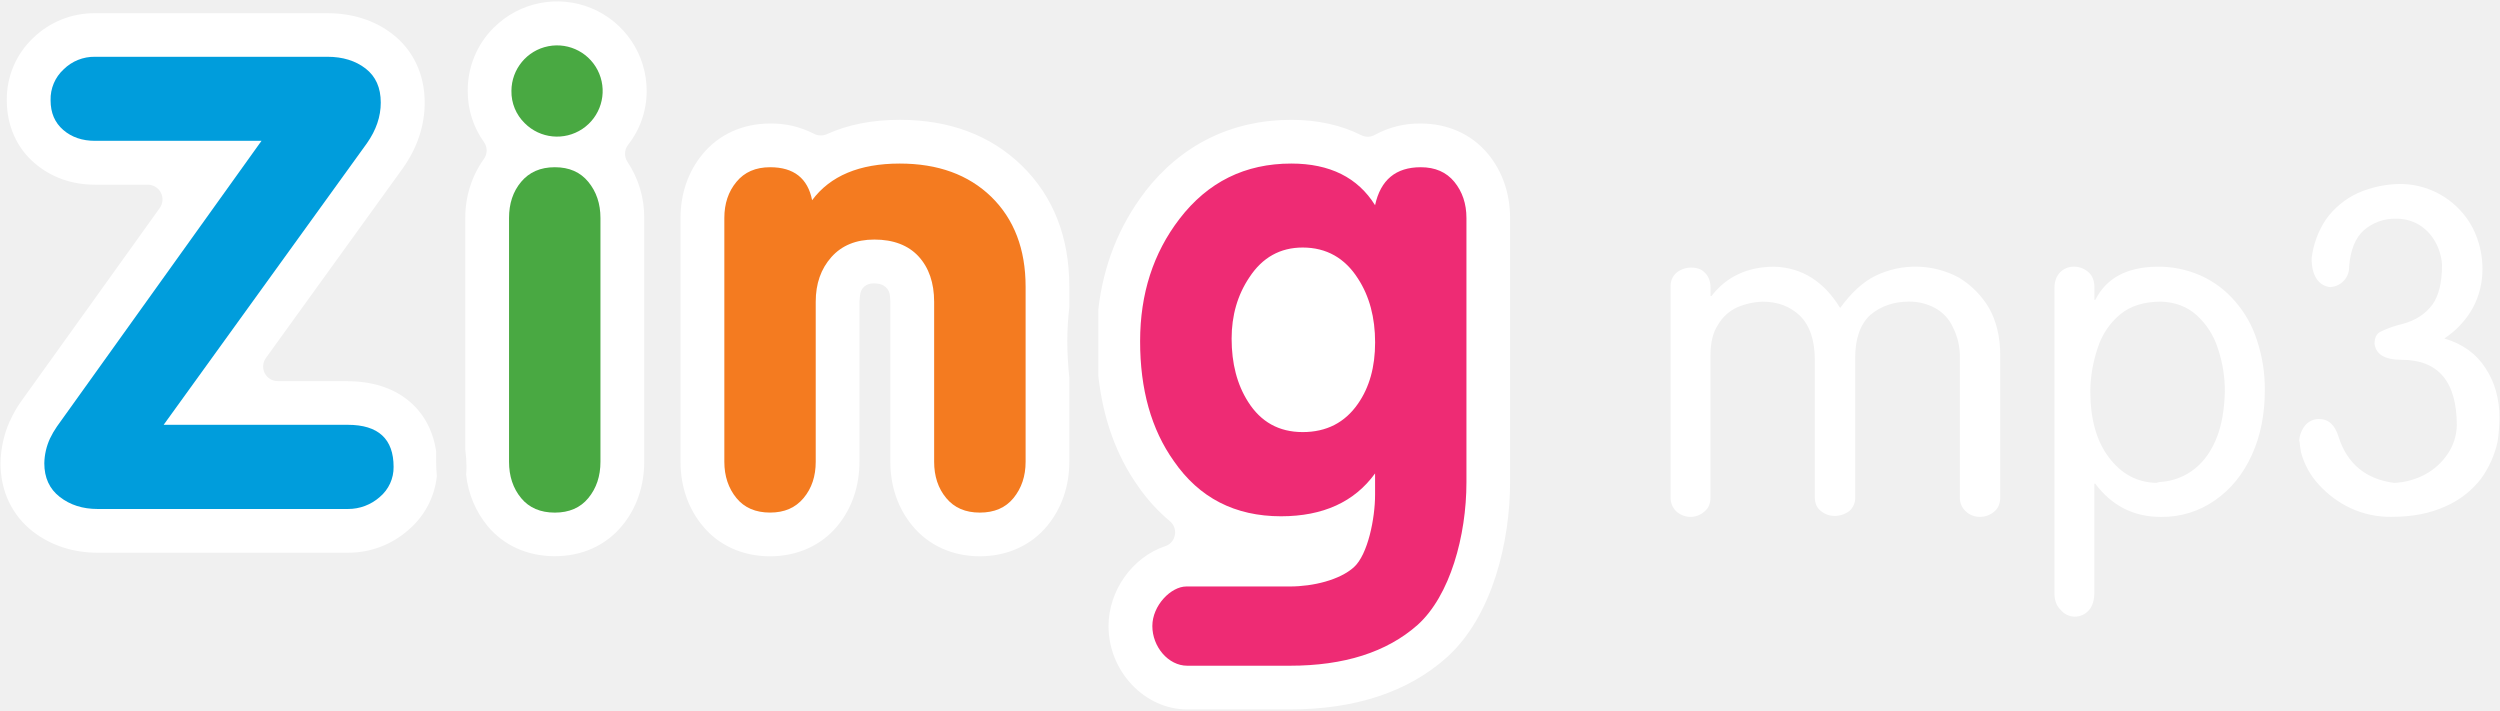
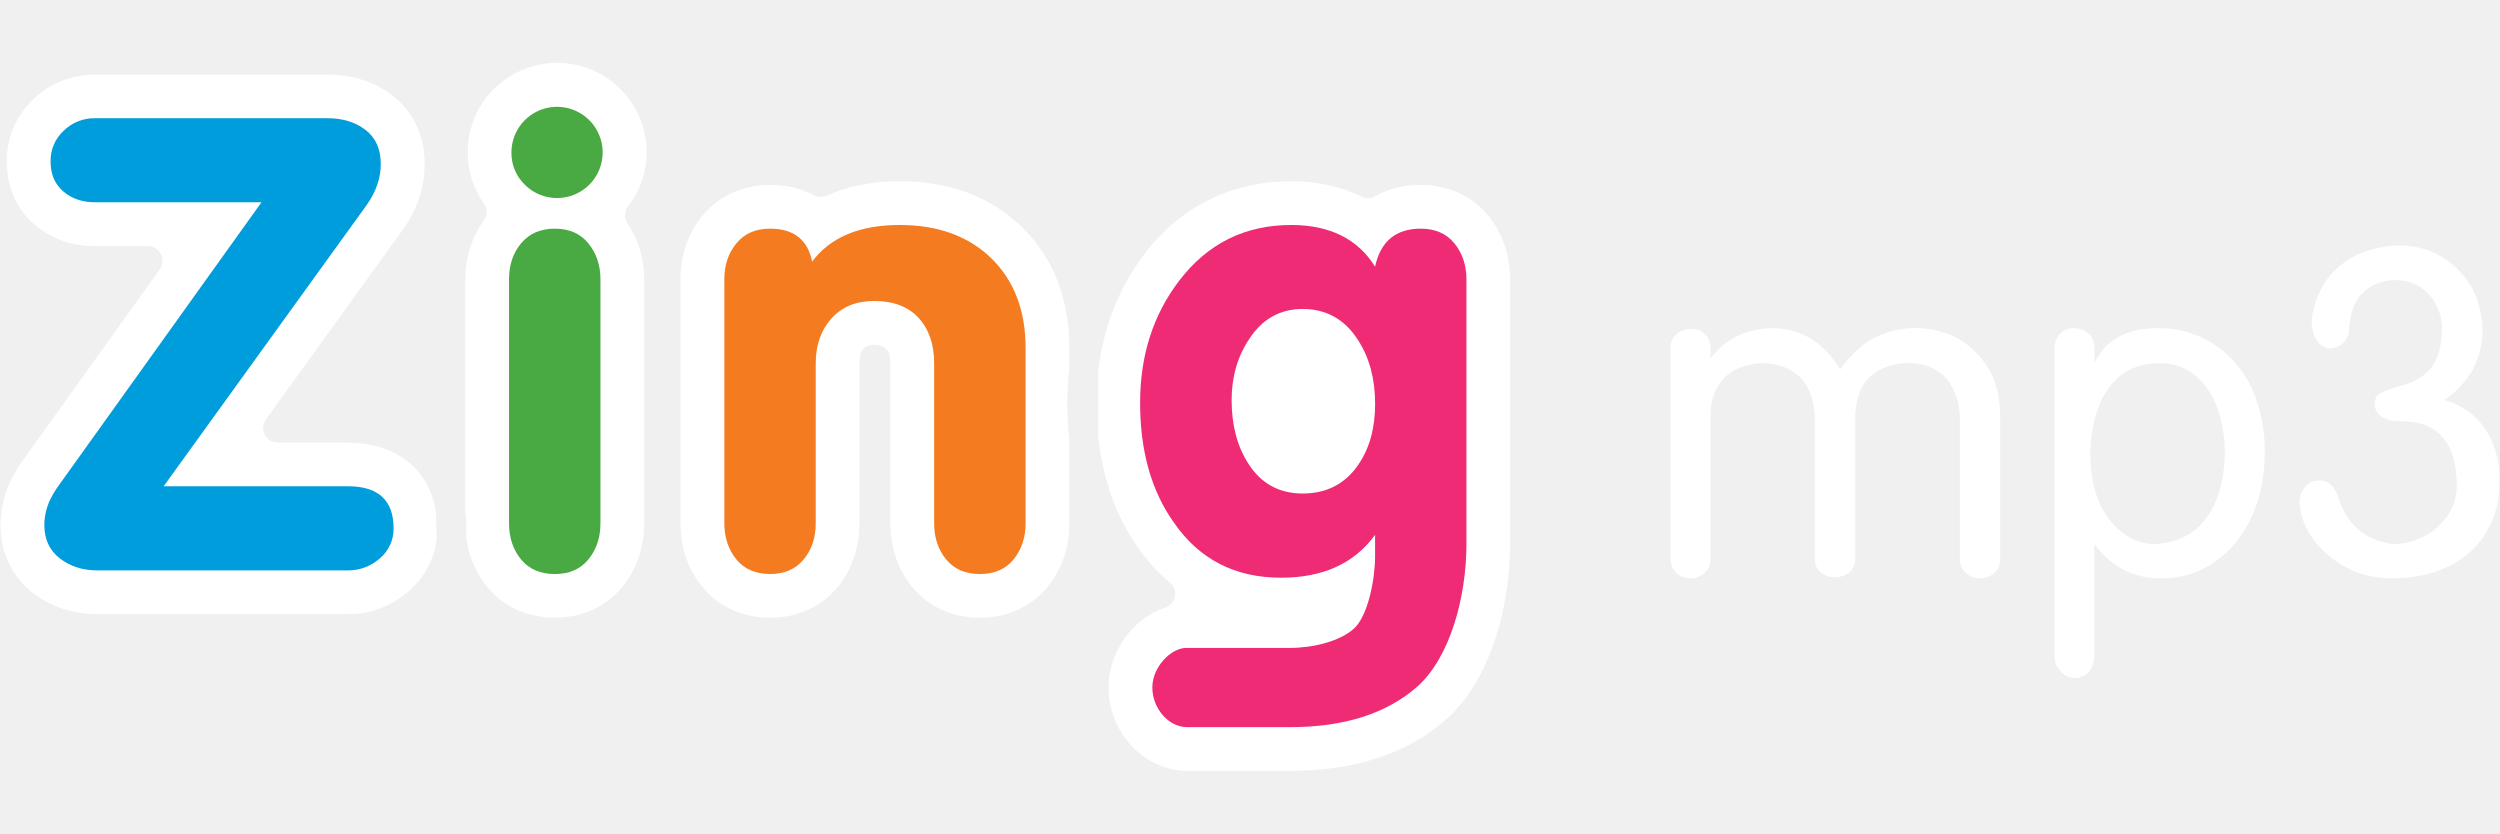
- <svg xmlns="http://www.w3.org/2000/svg" width="936" height="266" viewBox="0 0 936 266">
+ <svg xmlns="http://www.w3.org/2000/svg" width="120" height="40" viewBox="0 0 936 266">
  <g fill="none" fillRule="evenodd">
    <g>
      <g>
        <path fill="#FFF" d="M174.522 177.753c.745 7.003 3.508 13.638 7.952 19.101 6.056 7.35 15.006 11.39 25.243 11.39 10.237 0 19.102-4.04 25.18-11.39 5.412-6.523 8.298-14.856 8.298-23.99v-91.26c.064-7.46-2.115-14.768-6.254-20.976-1.302-1.944-1.228-4.5.184-6.367 4.55-5.769 7.013-12.907 6.99-20.254-.012-13.544-8.176-25.75-20.69-30.932-12.514-5.183-26.918-2.323-36.503 7.247h-.035c-6.309 6.26-9.828 14.798-9.764 23.685-.058 6.897 2.08 13.634 6.106 19.235 1.333 1.9 1.3 4.44-.085 6.304-4.57 6.448-6.997 14.17-6.94 22.072v86.754c.288 2.137.439 4.29.452 6.445 0 .99-.063 2.002-.134 2.964M382.543 61.986c-11.687-11.368-27.075-17.127-45.696-17.127-10.259 0-19.47 1.818-27.28 5.377-1.551.69-3.333.63-4.833-.163-5.069-2.604-10.701-3.919-16.4-3.827-10.215 0-19.15 4.046-25.264 11.44-5.419 6.536-8.277 14.792-8.277 23.946v91.26c0 9.148 2.83 17.418 8.292 24.005 6.02 7.343 15.034 11.382 25.214 11.382 10.181 0 19.201-4.04 25.279-11.425 5.37-6.544 8.2-14.814 8.2-23.961V113l.198-2.263c.183-2.957 2.398-4.754 5.37-4.641l.778.05c2.83.155 4.952 2.001 5.1 4.81l.12 2.044v59.886c0 9.133 2.83 17.417 8.264 23.961 6.07 7.386 15.041 11.425 25.236 11.425s19.173-4.04 25.229-11.382c5.426-6.587 8.277-14.857 8.277-24.004V141.34c-.488-4.519-.74-9.06-.757-13.604.019-4.225.271-8.446.757-12.642v-7.747c0-18.634-6.013-33.88-17.807-45.362M438.031 195.142c1.223 1.04 1.93 2.562 1.939 4.167.003.346-.037.69-.12 1.026-.315 1.953-1.707 3.561-3.595 4.153-12.31 4.11-21.224 16.674-21.224 29.917 0 16.937 13.513 31.206 29.473 31.206H482.9c24.479 0 44.239-6.53 58.72-19.434 17.518-15.74 23.75-44.166 23.75-65.573V81.632c0-9.119-2.829-17.41-8.234-23.96-6.07-7.373-15.02-11.426-25.23-11.426-5.989-.094-11.9 1.369-17.156 4.244-1.572.901-3.494.946-5.108.12-7.527-3.784-16.364-5.744-26.219-5.744-22.2 0-41.197 9.339-54.83 27.032v.056c-9.678 12.678-15.487 27.386-17.369 43.798v25.122c1.783 15.79 6.665 29.614 14.858 41.152 3.367 4.897 7.388 9.313 11.949 13.123M130.226 142.685H103.95c-2.043.005-3.915-1.142-4.839-2.964-.925-1.817-.764-3.998.418-5.66 0 0 51.32-71.098 51.285-71.063 5.434-7.683 8.193-15.967 8.193-24.605 0-10.555-4.323-19.674-12.112-25.666-6.601-5.115-14.985-7.783-24.267-7.783H35.544c-8.593-.067-16.87 3.235-23.057 9.198-6.456 6.071-10.063 14.576-9.94 23.438 0 9.465 3.743 17.89 10.556 23.621 6.112 5.228 13.895 7.952 22.44 7.952h19.853c2.043.023 3.905 1.173 4.84 2.99.934 1.817.787 4.001-.383 5.676 0 0-52 72.556-51.979 72.506-1.59 2.247-2.96 4.642-4.089 7.153l-.156.268c-2.19 4.956-3.36 10.302-3.438 15.72 0 10.435 4.323 19.504 12.197 25.602 6.686 5.15 15.013 7.875 24.146 7.875h93.692c8.372.042 16.465-3.009 22.725-8.568 5.996-5.108 9.796-12.328 10.612-20.162-.183-1.758-.275-3.524-.276-5.292v-4.011c-2.42-16.08-14.815-26.176-33.06-26.176" transform="translate(-83 -56) translate(83 56)" />
        <path fill="#EE2B74" d="M444.519 249.248c-7.132 0-13.082-7.124-13.082-14.857 0-7.732 6.997-14.814 12.735-14.814H482.9c8.737 0 18.677-2.433 23.976-7.194 5.3-4.762 7.952-18.444 7.952-27.067v-8.072c-7.735 10.682-19.46 16.033-35.176 16.052-17.276 0-30.667-6.89-40.17-20.672-8.434-11.857-12.641-26.822-12.622-44.894 0-17.73 4.92-32.996 14.758-45.8 10.598-13.8 24.545-20.698 41.84-20.693 14.398 0 24.897 5.213 31.37 15.599 2.052-9.48 7.757-14.222 17.114-14.227 5.384 0 9.6 1.84 12.58 5.497 2.978 3.657 4.513 8.164 4.513 13.526v98.972c0 19.943-6.113 42.397-18.267 53.349-11.603 10.272-27.592 15.295-47.868 15.295h-38.381zm70.323-121.044c0-9.303-2.122-17.312-6.416-23.905-4.896-7.697-11.822-11.623-20.701-11.623-8.384 0-15.077 3.692-19.958 11.156-4.436 6.6-6.65 14.283-6.65 22.95 0 9.295 2.037 17.176 6.176 23.67 4.768 7.547 11.579 11.32 20.432 11.32 8.879 0 15.805-3.537 20.7-10.612 4.28-6.133 6.417-13.774 6.417-22.956z" transform="translate(-83 -56) translate(83 56)" />
        <path fill="#F47B20" d="M271.192 172.893v-91.26c0-5.391 1.507-9.9 4.521-13.527 3-3.658 7.195-5.497 12.622-5.497 8.872 0 14.107 4.153 15.72 12.352 6.778-9.119 17.722-13.724 32.799-13.724 14.286 0 25.71 4.145 34.27 12.437 8.547 8.354 12.862 19.582 12.862 33.674v65.545c0 5.412-1.542 9.904-4.535 13.576-2.992 3.671-7.209 5.447-12.607 5.447s-9.558-1.797-12.586-5.447c-3.028-3.65-4.514-8.192-4.514-13.576v-59.9c0-7.074-1.98-12.797-5.822-16.978-3.842-4.181-9.431-6.325-16.577-6.325-6.827 0-12.21 2.207-16.095 6.586-3.884 4.38-5.844 9.905-5.844 16.71v59.9c0 5.384-1.471 9.904-4.535 13.576-3.063 3.671-7.195 5.447-12.572 5.447-5.377 0-9.607-1.797-12.586-5.447-2.978-3.65-4.52-8.192-4.52-13.576" transform="translate(-83 -56) translate(83 56)" />
        <path fill="#49A942" d="M190.582 172.893v-91.26c0-5.391 1.478-9.905 4.514-13.527 3.035-3.622 7.188-5.497 12.621-5.497 5.433 0 9.565 1.846 12.558 5.497 2.992 3.65 4.535 8.136 4.535 13.526v91.26c0 5.378-1.512 9.903-4.535 13.577-2.993 3.65-7.202 5.454-12.558 5.454s-9.615-1.804-12.621-5.454c-3.007-3.65-4.514-8.2-4.514-13.576m.898-138.879c.028-8.143 5.8-15.134 13.792-16.701 7.99-1.568 15.977 2.725 19.078 10.254 3.102 7.53.456 16.2-6.321 20.716-6.777 4.515-15.8 3.618-21.554-2.143-3.271-3.177-5.08-7.567-4.995-12.126" transform="translate(-83 -56) translate(83 56)" />
        <path fill="#009DDC" d="M61.275 159.048h68.951c11.426 0 17.136 5.306 17.136 15.74.062 4.342-1.832 8.48-5.158 11.27-3.287 2.926-7.541 4.531-11.942 4.507h-93.72c-5.57 0-10.287-1.502-14.15-4.506-3.891-3.021-5.802-7.23-5.802-12.607.061-3.203.784-6.358 2.123-9.268.75-1.572 1.625-3.082 2.618-4.513L97.909 52.726H35.544c-4.712 0-8.688-1.33-11.857-4.068-3.17-2.738-4.748-6.402-4.748-11.128-.121-4.381 1.662-8.6 4.889-11.567 3.115-3.077 7.337-4.773 11.716-4.704h87.084c5.66 0 10.492 1.478 14.27 4.414 3.778 2.936 5.66 7.16 5.66 12.734 0 5.242-1.712 10.265-5.158 15.19L61.275 159.047z" transform="translate(-83 -56) translate(83 56)" />
        <path fill="#FFF" fillRule="nonzero" d="M625.472 107.242c-.076-1.947.724-3.826 2.179-5.122 1.569-1.268 3.53-1.95 5.546-1.931 2.236 0 3.941.643 5.115 1.93 1.415 1.345 2.123 3.276 2.123 5.795v2.936h.332c5.66-7.33 13.525-10.994 23.595-10.994 10.291.335 18.489 5.483 24.592 15.444 4.198-5.759 8.591-9.768 13.18-12.027 9.94-4.82 21.59-4.57 31.314.672 4.67 2.834 8.561 6.788 11.32 11.503 2.744 4.98 4.117 10.829 4.117 17.545v53.13c0 2.357-.729 4.15-2.186 5.376-1.534 1.333-3.508 2.051-5.54 2.016-1.9 0-3.732-.72-5.122-2.016-1.518-1.365-2.349-3.337-2.264-5.377v-52.018c.106-4.017-.79-7.996-2.603-11.581-1.385-3.074-3.742-5.606-6.707-7.21-2.994-1.599-6.341-2.421-9.735-2.39-5.66 0-10.473 1.65-14.44 4.952-3.806 3.471-5.71 8.871-5.71 16.2v52.04c.112 1.978-.691 3.898-2.179 5.207-1.598 1.202-3.546 1.85-5.546 1.846-1.867-.007-3.674-.66-5.115-1.846-1.514-1.174-2.271-2.91-2.271-5.207v-51.34c0-7.328-1.847-12.842-5.54-16.54-3.693-3.522-8.336-5.284-13.93-5.284-3.357.095-6.665.834-9.742 2.179-2.977 1.403-5.448 3.69-7.075 6.55-1.854 2.802-2.778 6.575-2.773 11.32v53.13c0 2.41-.755 4.201-2.264 5.376-1.445 1.318-3.337 2.039-5.292 2.017-1.921-.03-3.769-.744-5.207-2.017-1.454-1.404-2.246-3.357-2.18-5.377l.008-78.887zM784.125 181.106v40.608c0 2.971-.672 5.214-2.017 6.728-1.349 1.556-3.31 2.447-5.37 2.44-2.058-.047-3.992-1-5.284-2.603-1.514-1.457-2.271-3.528-2.271-6.211V107.914c0-2.519.707-4.504 2.122-5.957 1.352-1.368 3.199-2.134 5.122-2.123 2.05-.022 4.03.737 5.54 2.123 1.448 1.288 2.174 3.163 2.179 5.624v4.698h.34c4.08-8.112 11.718-12.253 22.915-12.423 5.658-.113 11.273 1.004 16.456 3.276 4.972 2.215 9.388 5.512 12.926 9.65 3.72 4.25 6.521 9.223 8.228 14.608 2.007 6.034 2.999 12.36 2.936 18.719 0 9.008-1.595 17.038-4.783 24.089-3.302 7.272-7.89 12.953-13.768 17.042-5.935 4.197-13.05 6.401-20.318 6.296-10.188 0-18.386-4.14-24.593-12.423l-.36-.007zm48.858-34.374c.046-5.531-.834-11.031-2.603-16.272-1.5-4.754-4.22-9.032-7.889-12.408-3.589-3.24-8.07-4.945-13.442-5.115-6.325 0-11.416 1.594-15.274 4.782-3.945 3.301-6.86 7.664-8.398 12.571-1.765 5.186-2.699 10.618-2.766 16.095 0 10.456 2.294 18.71 6.883 24.76 4.642 6.264 10.6 9.478 17.879 9.643.432-.165.884-.277 1.344-.332 4.784-.265 9.364-2.024 13.095-5.03 3.524-2.83 6.266-6.77 8.228-11.822 1.778-4.594 2.76-10.215 2.943-16.865v-.007zM865.471 96.75c.609-5.225 2.45-10.232 5.37-14.608 3.04-4.233 7.115-7.614 11.836-9.82 5.31-2.349 11.067-3.522 16.873-3.438 11.1.372 21.138 6.689 26.276 16.533 2.413 4.788 3.65 10.082 3.609 15.444 0 5.036-1.239 9.995-3.609 14.439-2.584 4.608-6.24 8.525-10.661 11.418 6.83 2.018 11.977 5.74 15.444 11.163 1.721 2.612 3.024 5.476 3.863 8.49.915 3.322 1.367 6.755 1.344 10.201-.056 2.922-.292 5.837-.707 8.73-1.088 5.022-3.203 9.765-6.212 13.93-3.483 4.5-8.042 8.052-13.258 10.328-5.707 2.632-12.452 3.948-20.234 3.948-5.316.082-10.58-1.038-15.402-3.276-4.464-2.112-8.47-5.078-11.794-8.73-3.199-3.448-5.504-7.629-6.714-12.175-.057-.332-.1-.63-.127-.877-.029-.247-.1-.658-.213-1.217-.056-.445-.092-.856-.12-1.216-.027-.36-.098-.713-.212-1.055.154-2.06.912-4.028 2.179-5.66 1.285-1.544 3.19-2.436 5.2-2.433 3.57 0 6.028 2.24 7.372 6.721 3.24 10.07 10.171 15.804 20.793 17.205 4.009-.18 7.93-1.24 11.482-3.106 3.443-1.833 6.38-4.486 8.554-7.725 2.145-3.15 3.337-6.851 3.431-10.661 0-16.39-6.89-24.586-20.673-24.591-6.254 0-9.63-2.014-10.13-6.042 0-2.186.707-3.664 2.178-4.45 2.651-1.29 5.44-2.278 8.313-2.942 4.811-1.283 8.532-3.689 11.164-7.216 2.406-3.358 3.608-8.339 3.608-14.942-.197-3.171-1.145-6.25-2.766-8.984-1.472-2.53-3.57-4.64-6.091-6.127-2.546-1.434-5.427-2.167-8.349-2.122-4.402-.12-8.69 1.406-12.027 4.28-3.193 2.83-5.04 7.362-5.54 13.597.138 4.071-3.007 7.504-7.074 7.725-2.095-.183-3.986-1.331-5.115-3.105-1.224-1.804-1.861-4.386-1.861-7.634z" transform="translate(-83 -56) translate(83 56)" />
      </g>
    </g>
  </g>
</svg>
